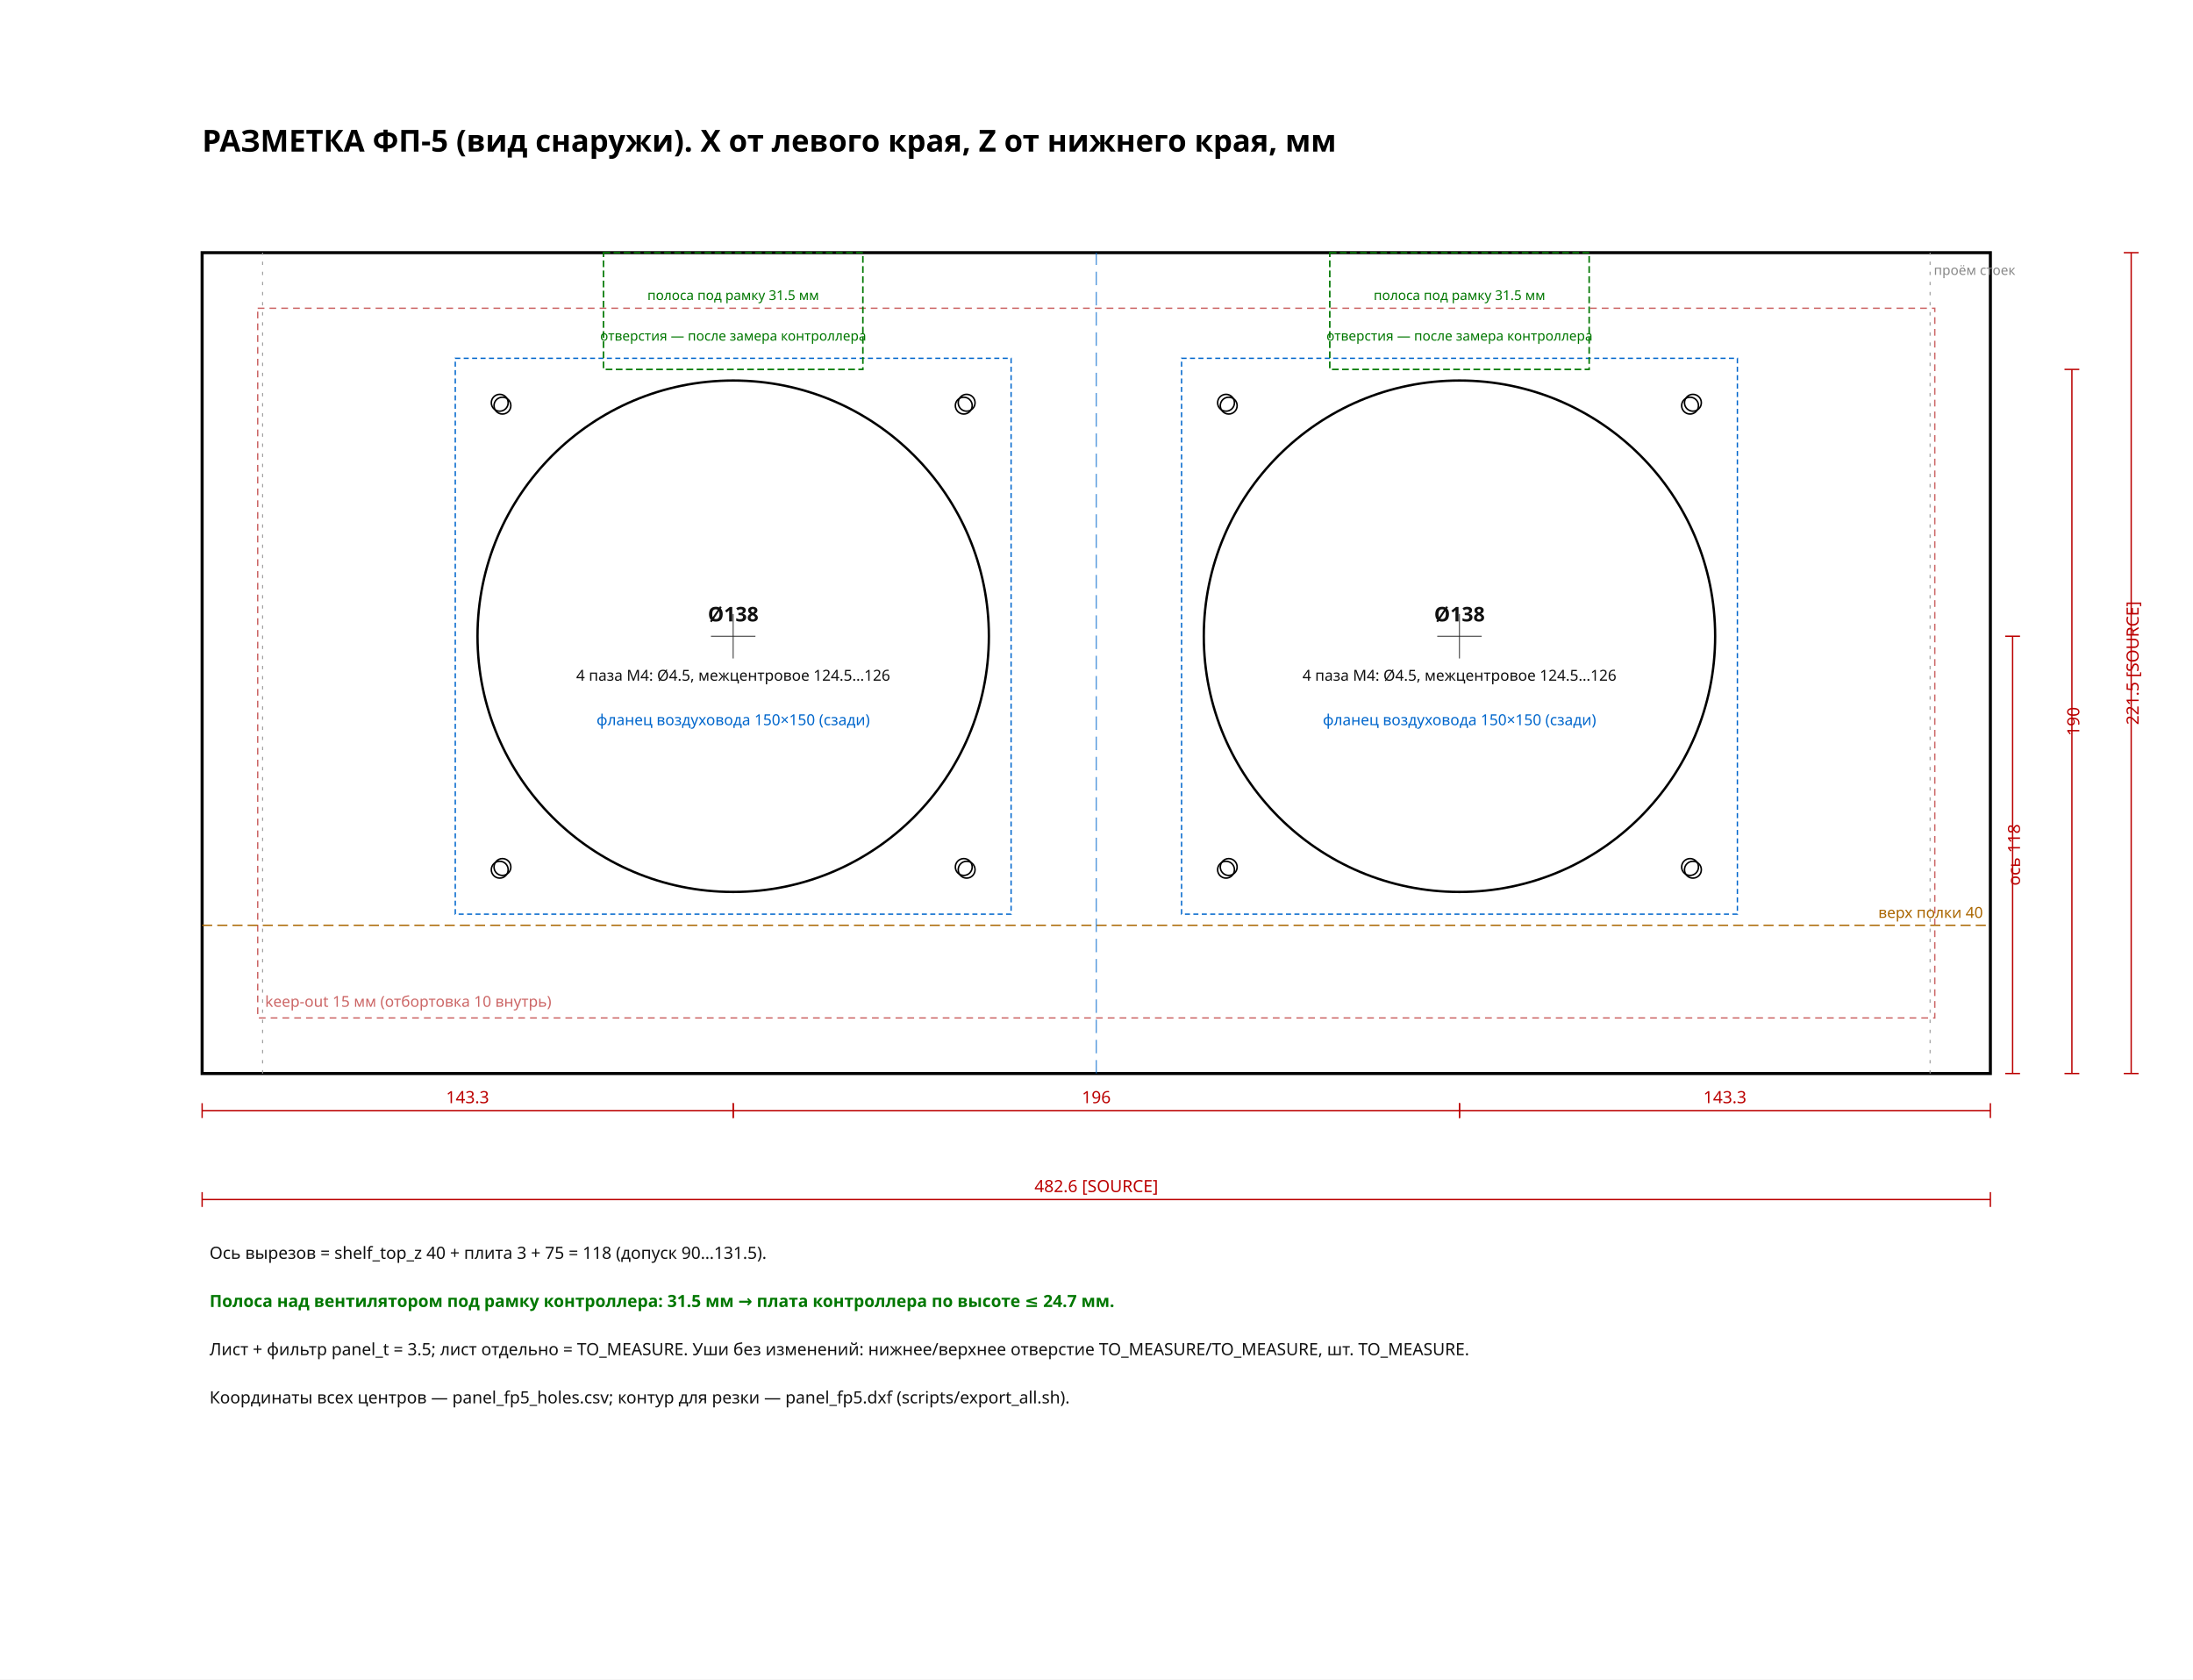
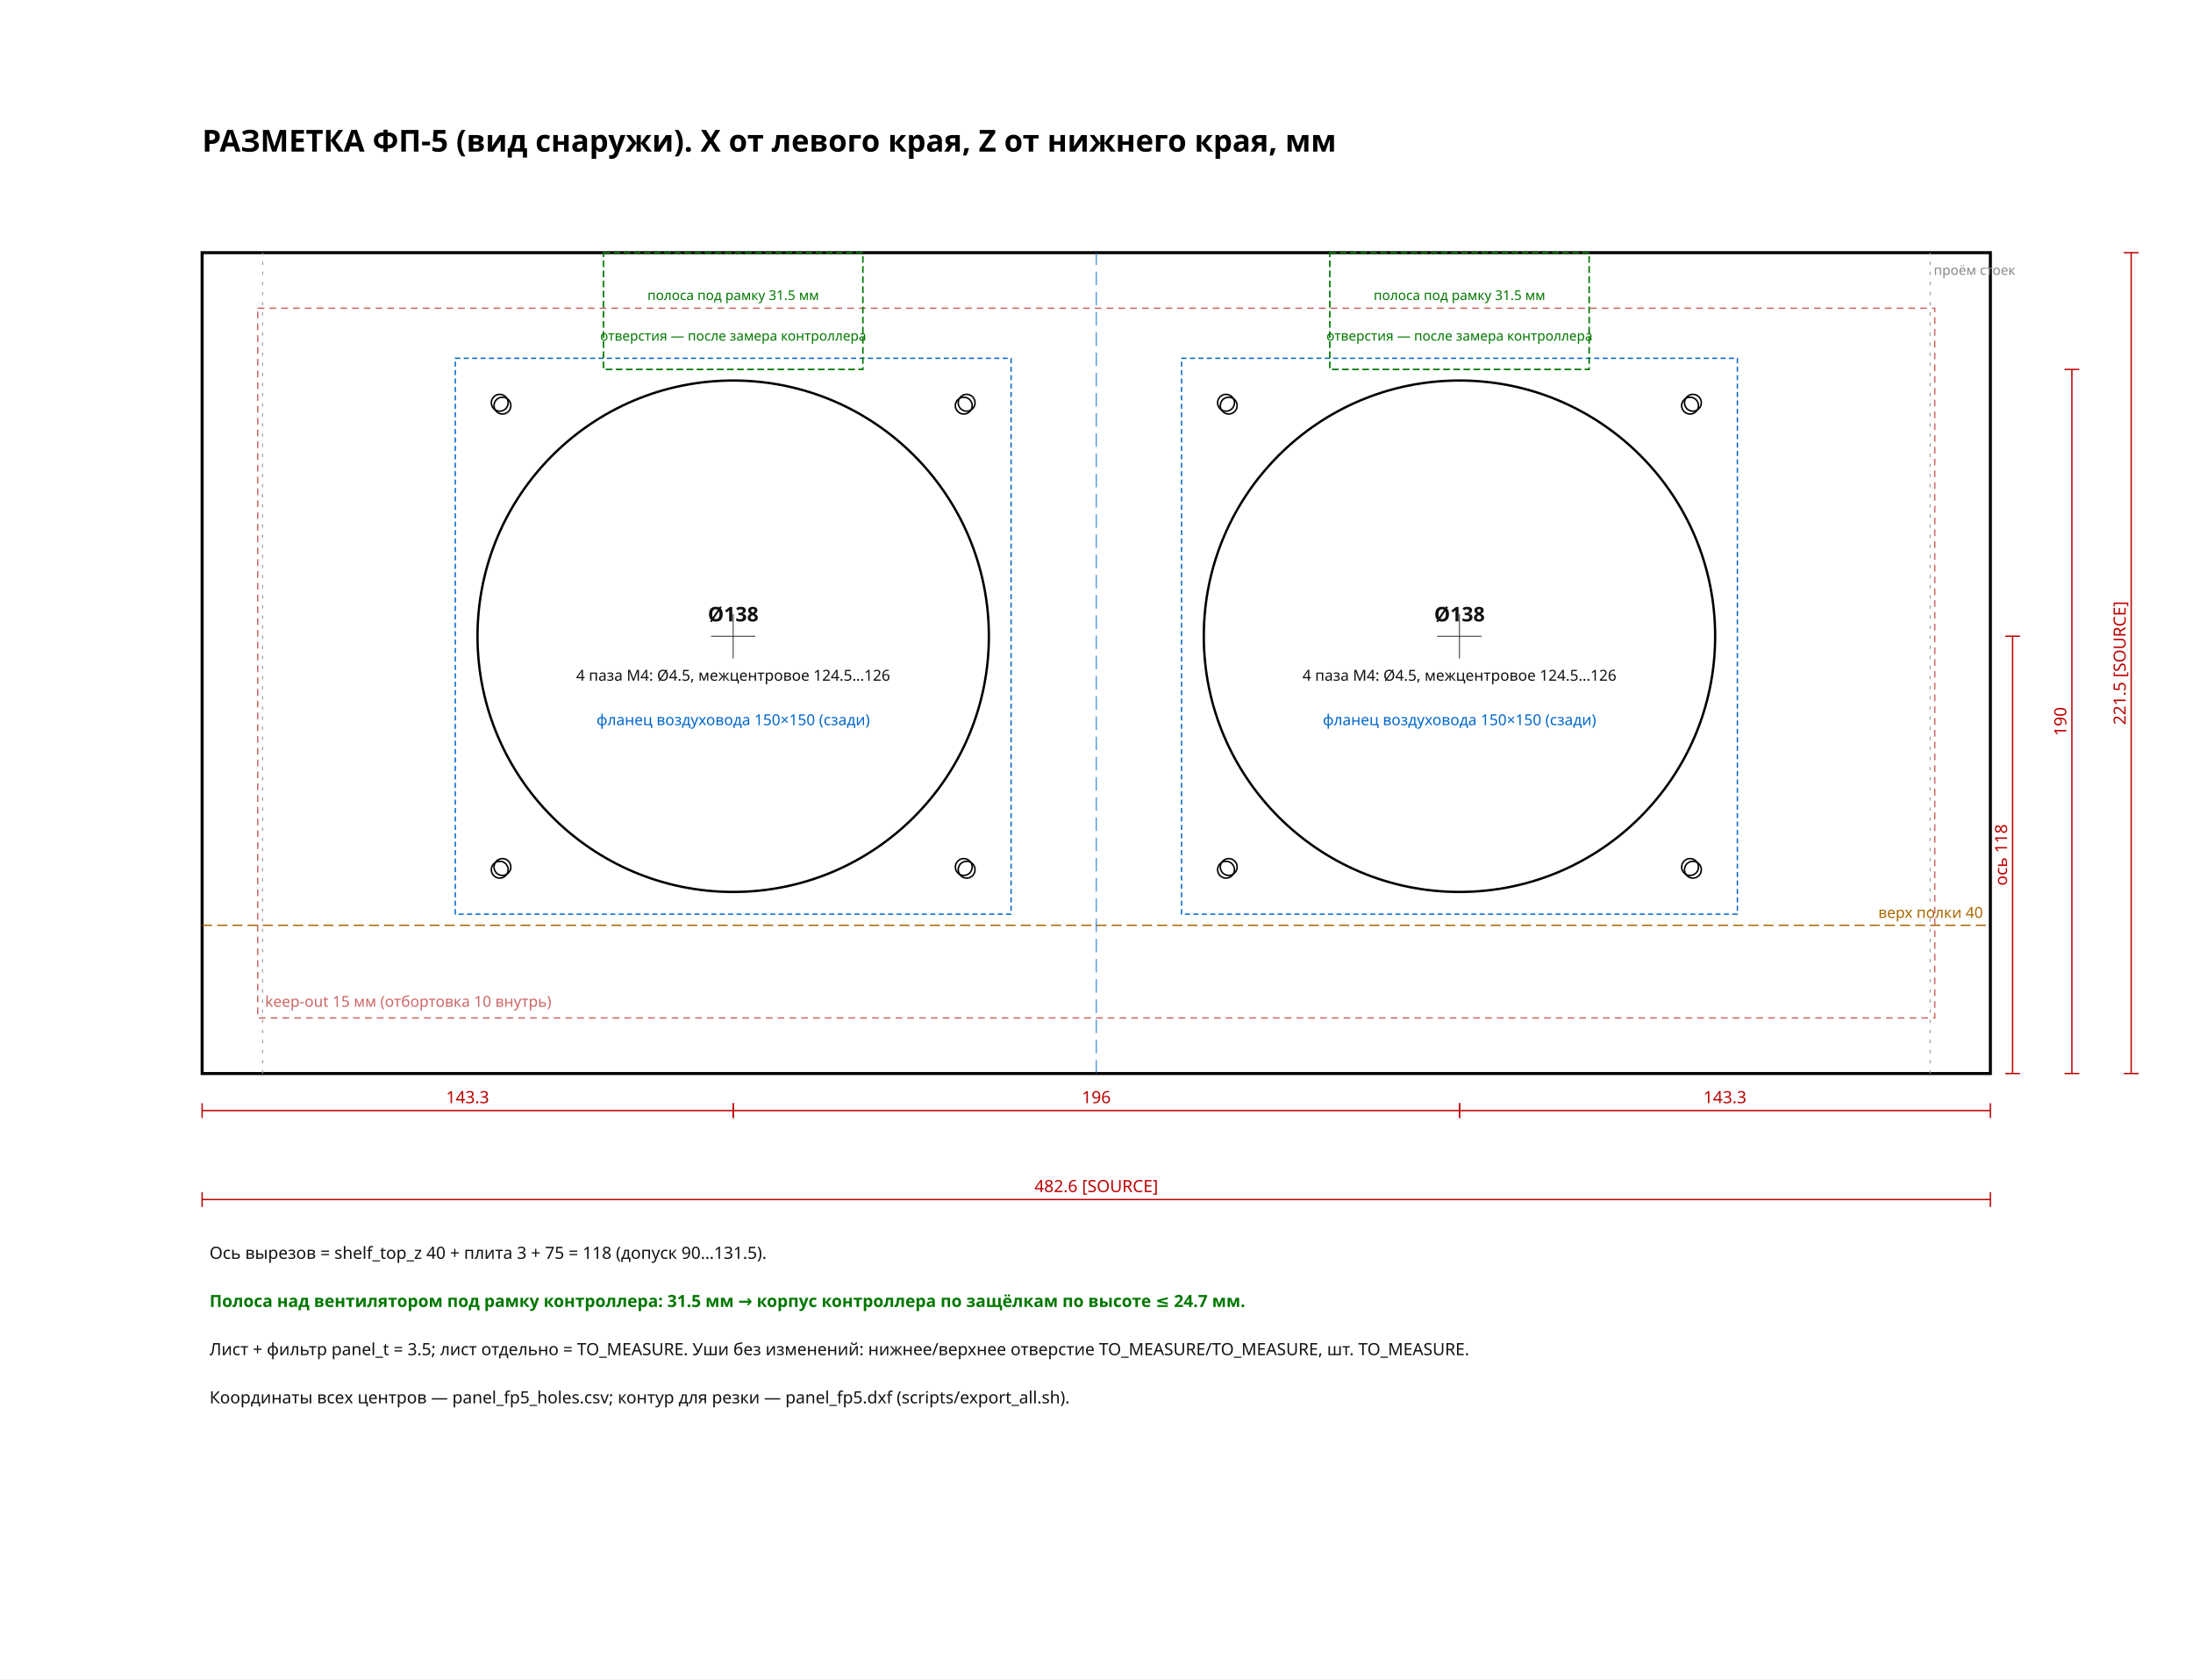
<svg xmlns="http://www.w3.org/2000/svg" width="1302" height="997" viewBox="0 0 1302 997">
  <rect width="100%" height="100%" fill="#fff" />
  <text x="120" y="90" font-size="18" font-family="sans-serif" font-weight="bold">РАЗМЕТКА ФП-5 (вид снаружи). X от левого края, Z от нижнего края, мм</text>
  <rect x="120.0" y="150.0" width="1061.7" height="487.3" stroke="#000" fill="none" stroke-width="1.8" />
  <rect x="153.0" y="183.0" width="995.7" height="421.3" stroke="#c66" fill="none" stroke-width="0.8" stroke-dasharray="4,3" />
  <text x="157.4" y="597.7" font-size="9" font-family="sans-serif" text-anchor="start" fill="#c66">keep-out 15 мм (отбортовка 10 внутрь)</text>
  <line x1="155.9" y1="637.3" x2="155.9" y2="150.0" stroke="#999" stroke-width="0.6" stroke-dasharray="2,4" />
  <line x1="1145.9" y1="637.3" x2="1145.9" y2="150.0" stroke="#999" stroke-width="0.6" stroke-dasharray="2,4" />
  <text x="1148.1" y="163.2" font-size="8" font-family="sans-serif" text-anchor="start" fill="#888">проём стоек</text>
  <circle cx="435.3" cy="377.7" r="151.8" stroke="#000" fill="none" stroke-width="1.4" />
  <line x1="422.1" y1="377.7" x2="448.5" y2="377.7" stroke="#222" stroke-width="0.5" />
  <line x1="435.3" y1="390.9" x2="435.3" y2="364.5" stroke="#222" stroke-width="0.5" />
  <rect x="270.3" y="212.7" width="330.0" height="330.0" stroke="#06c" fill="none" stroke-width="0.8" stroke-dasharray="3,2" />
  <circle cx="298.3" cy="514.7" r="5.0" stroke="#000" fill="none" stroke-width="0.9" />
  <circle cx="296.7" cy="516.3" r="5.0" stroke="#000" fill="none" stroke-width="0.9" />
  <circle cx="298.3" cy="240.8" r="5.0" stroke="#000" fill="none" stroke-width="0.9" />
  <circle cx="296.7" cy="239.1" r="5.0" stroke="#000" fill="none" stroke-width="0.9" />
  <circle cx="572.2" cy="514.7" r="5.0" stroke="#000" fill="none" stroke-width="0.9" />
  <circle cx="573.9" cy="516.3" r="5.0" stroke="#000" fill="none" stroke-width="0.9" />
  <circle cx="572.2" cy="240.8" r="5.0" stroke="#000" fill="none" stroke-width="0.9" />
  <circle cx="573.9" cy="239.1" r="5.0" stroke="#000" fill="none" stroke-width="0.9" />
  <text x="435.3" y="368.9" font-size="12" font-family="sans-serif" text-anchor="middle" fill="#111" font-weight="bold">Ø138</text>
  <text x="435.3" y="404.1" font-size="9" font-family="sans-serif" text-anchor="middle" fill="#111">4 паза M4: Ø4.5, межцентровое 124.5…126</text>
  <text x="435.3" y="430.5" font-size="9" font-family="sans-serif" text-anchor="middle" fill="#06c">фланец воздуховода 150×150 (сзади)</text>
  <rect x="358.3" y="150.0" width="154.0" height="69.3" stroke="#070" fill="none" stroke-width="0.9" stroke-dasharray="4,2" />
  <text x="435.3" y="178.1" font-size="8" font-family="sans-serif" text-anchor="middle" fill="#070">полоса под рамку 31.5 мм</text>
  <text x="435.3" y="202.2" font-size="8" font-family="sans-serif" text-anchor="middle" fill="#070">отверстия — после замера контроллера</text>
  <circle cx="866.5" cy="377.7" r="151.8" stroke="#000" fill="none" stroke-width="1.4" />
  <line x1="853.3" y1="377.7" x2="879.7" y2="377.7" stroke="#222" stroke-width="0.5" />
  <line x1="866.5" y1="390.9" x2="866.5" y2="364.5" stroke="#222" stroke-width="0.5" />
  <rect x="701.5" y="212.7" width="330.0" height="330.0" stroke="#06c" fill="none" stroke-width="0.8" stroke-dasharray="3,2" />
  <circle cx="729.5" cy="514.7" r="5.0" stroke="#000" fill="none" stroke-width="0.9" />
  <circle cx="727.9" cy="516.3" r="5.0" stroke="#000" fill="none" stroke-width="0.9" />
  <circle cx="729.5" cy="240.8" r="5.0" stroke="#000" fill="none" stroke-width="0.9" />
  <circle cx="727.9" cy="239.1" r="5.0" stroke="#000" fill="none" stroke-width="0.9" />
  <circle cx="1003.4" cy="514.7" r="5.0" stroke="#000" fill="none" stroke-width="0.9" />
  <circle cx="1005.1" cy="516.3" r="5.0" stroke="#000" fill="none" stroke-width="0.9" />
  <circle cx="1003.4" cy="240.8" r="5.0" stroke="#000" fill="none" stroke-width="0.9" />
  <circle cx="1005.1" cy="239.1" r="5.0" stroke="#000" fill="none" stroke-width="0.9" />
  <text x="866.5" y="368.9" font-size="12" font-family="sans-serif" text-anchor="middle" fill="#111" font-weight="bold">Ø138</text>
  <text x="866.5" y="404.1" font-size="9" font-family="sans-serif" text-anchor="middle" fill="#111">4 паза M4: Ø4.5, межцентровое 124.5…126</text>
  <text x="866.5" y="430.5" font-size="9" font-family="sans-serif" text-anchor="middle" fill="#06c">фланец воздуховода 150×150 (сзади)</text>
  <rect x="789.5" y="150.0" width="154.0" height="69.3" stroke="#070" fill="none" stroke-width="0.9" stroke-dasharray="4,2" />
  <text x="866.5" y="178.1" font-size="8" font-family="sans-serif" text-anchor="middle" fill="#070">полоса под рамку 31.5 мм</text>
  <text x="866.5" y="202.2" font-size="8" font-family="sans-serif" text-anchor="middle" fill="#070">отверстия — после замера контроллера</text>
  <line x1="120.0" y1="549.3" x2="1181.7" y2="549.3" stroke="#a60" stroke-width="0.8" stroke-dasharray="6,3" />
  <text x="1177.3" y="544.9" font-size="9" font-family="sans-serif" text-anchor="end" fill="#a60">верх полки 40</text>
  <line x1="650.9" y1="637.3" x2="650.9" y2="150.0" stroke="#06c" stroke-width="0.5" stroke-dasharray="8,4" />
  <line x1="120.0" y1="659.3" x2="435.3" y2="659.3" stroke="#b00" stroke-width="0.8" />
  <line x1="120.0" y1="663.7" x2="120.0" y2="654.9" stroke="#b00" stroke-width="0.8" />
  <line x1="435.3" y1="663.7" x2="435.3" y2="654.9" stroke="#b00" stroke-width="0.8" />
  <text x="277.6" y="654.9" font-size="10" font-family="sans-serif" text-anchor="middle" fill="#b00">143.3</text>
  <line x1="435.3" y1="659.3" x2="866.5" y2="659.3" stroke="#b00" stroke-width="0.8" />
  <line x1="435.3" y1="663.7" x2="435.3" y2="654.9" stroke="#b00" stroke-width="0.8" />
  <line x1="866.5" y1="663.7" x2="866.5" y2="654.9" stroke="#b00" stroke-width="0.8" />
  <text x="650.9" y="654.9" font-size="10" font-family="sans-serif" text-anchor="middle" fill="#b00">196</text>
  <line x1="866.5" y1="659.3" x2="1181.7" y2="659.3" stroke="#b00" stroke-width="0.8" />
  <line x1="866.5" y1="663.7" x2="866.5" y2="654.9" stroke="#b00" stroke-width="0.8" />
  <line x1="1181.7" y1="663.7" x2="1181.7" y2="654.9" stroke="#b00" stroke-width="0.8" />
  <text x="1024.1" y="654.9" font-size="10" font-family="sans-serif" text-anchor="middle" fill="#b00">143.3</text>
  <line x1="120.0" y1="712.1" x2="1181.7" y2="712.1" stroke="#b00" stroke-width="0.8" />
  <line x1="120.0" y1="716.5" x2="120.0" y2="707.7" stroke="#b00" stroke-width="0.8" />
  <line x1="1181.7" y1="716.5" x2="1181.7" y2="707.7" stroke="#b00" stroke-width="0.8" />
  <text x="650.9" y="707.7" font-size="10" font-family="sans-serif" text-anchor="middle" fill="#b00">482.6 [SOURCE]</text>
  <line x1="1194.9" y1="637.3" x2="1194.9" y2="377.7" stroke="#b00" stroke-width="0.8" />
  <line x1="1190.5" y1="637.3" x2="1199.3" y2="637.3" stroke="#b00" stroke-width="0.8" />
  <line x1="1190.5" y1="377.7" x2="1199.3" y2="377.7" stroke="#b00" stroke-width="0.8" />
-   <text x="1199.3" y="507.5" font-size="10" font-family="sans-serif" text-anchor="middle" fill="#b00" transform="rotate(-90 1199.3 507.5)">ось 118</text>
+   <text x="1191.6" y="507.5" font-size="10" font-family="sans-serif" text-anchor="middle" fill="#b00" transform="rotate(-90 1191.6 507.5)">ось 118</text>
  <line x1="1230.1" y1="637.3" x2="1230.1" y2="219.3" stroke="#b00" stroke-width="0.8" />
  <line x1="1225.7" y1="637.3" x2="1234.5" y2="637.3" stroke="#b00" stroke-width="0.8" />
  <line x1="1225.7" y1="219.3" x2="1234.5" y2="219.3" stroke="#b00" stroke-width="0.8" />
-   <text x="1234.5" y="428.3" font-size="10" font-family="sans-serif" text-anchor="middle" fill="#b00" transform="rotate(-90 1234.5 428.3)">190</text>
+   <text x="1226.8" y="428.3" font-size="10" font-family="sans-serif" text-anchor="middle" fill="#b00" transform="rotate(-90 1226.8 428.3)">190</text>
  <line x1="1265.3" y1="637.3" x2="1265.3" y2="150.0" stroke="#b00" stroke-width="0.8" />
  <line x1="1260.9" y1="637.3" x2="1269.7" y2="637.3" stroke="#b00" stroke-width="0.8" />
  <line x1="1260.9" y1="150.0" x2="1269.7" y2="150.0" stroke="#b00" stroke-width="0.8" />
-   <text x="1269.7" y="393.6" font-size="10" font-family="sans-serif" text-anchor="middle" fill="#b00" transform="rotate(-90 1269.7 393.6)">221.5 [SOURCE]</text>
+   <text x="1262.0" y="393.6" font-size="10" font-family="sans-serif" text-anchor="middle" fill="#b00" transform="rotate(-90 1262.0 393.6)">221.5 [SOURCE]</text>
  <text x="124.4" y="747.3" font-size="10" font-family="sans-serif" text-anchor="start" fill="#111">Ось вырезов = shelf_top_z 40 + плита 3 + 75 = 118 (допуск 90…131.5).</text>
-   <text x="124.4" y="775.9" font-size="10" font-family="sans-serif" text-anchor="start" fill="#070" font-weight="bold">Полоса над вентилятором под рамку контроллера: 31.5 мм → плата контроллера по высоте ≤ 24.7 мм.</text>
+   <text x="124.4" y="775.9" font-size="10" font-family="sans-serif" text-anchor="start" fill="#070" font-weight="bold">Полоса над вентилятором под рамку контроллера: 31.5 мм → корпус контроллера по защёлкам по высоте ≤ 24.7 мм.</text>
  <text x="124.4" y="804.5" font-size="10" font-family="sans-serif" text-anchor="start" fill="#111">Лист + фильтр panel_t = 3.5; лист отдельно = TO_MEASURE. Уши без изменений: нижнее/верхнее отверстие TO_MEASURE/TO_MEASURE, шт. TO_MEASURE.</text>
  <text x="124.4" y="833.1" font-size="10" font-family="sans-serif" text-anchor="start" fill="#111">Координаты всех центров — panel_fp5_holes.csv; контур для резки — panel_fp5.dxf (scripts/export_all.sh).</text>
</svg>
